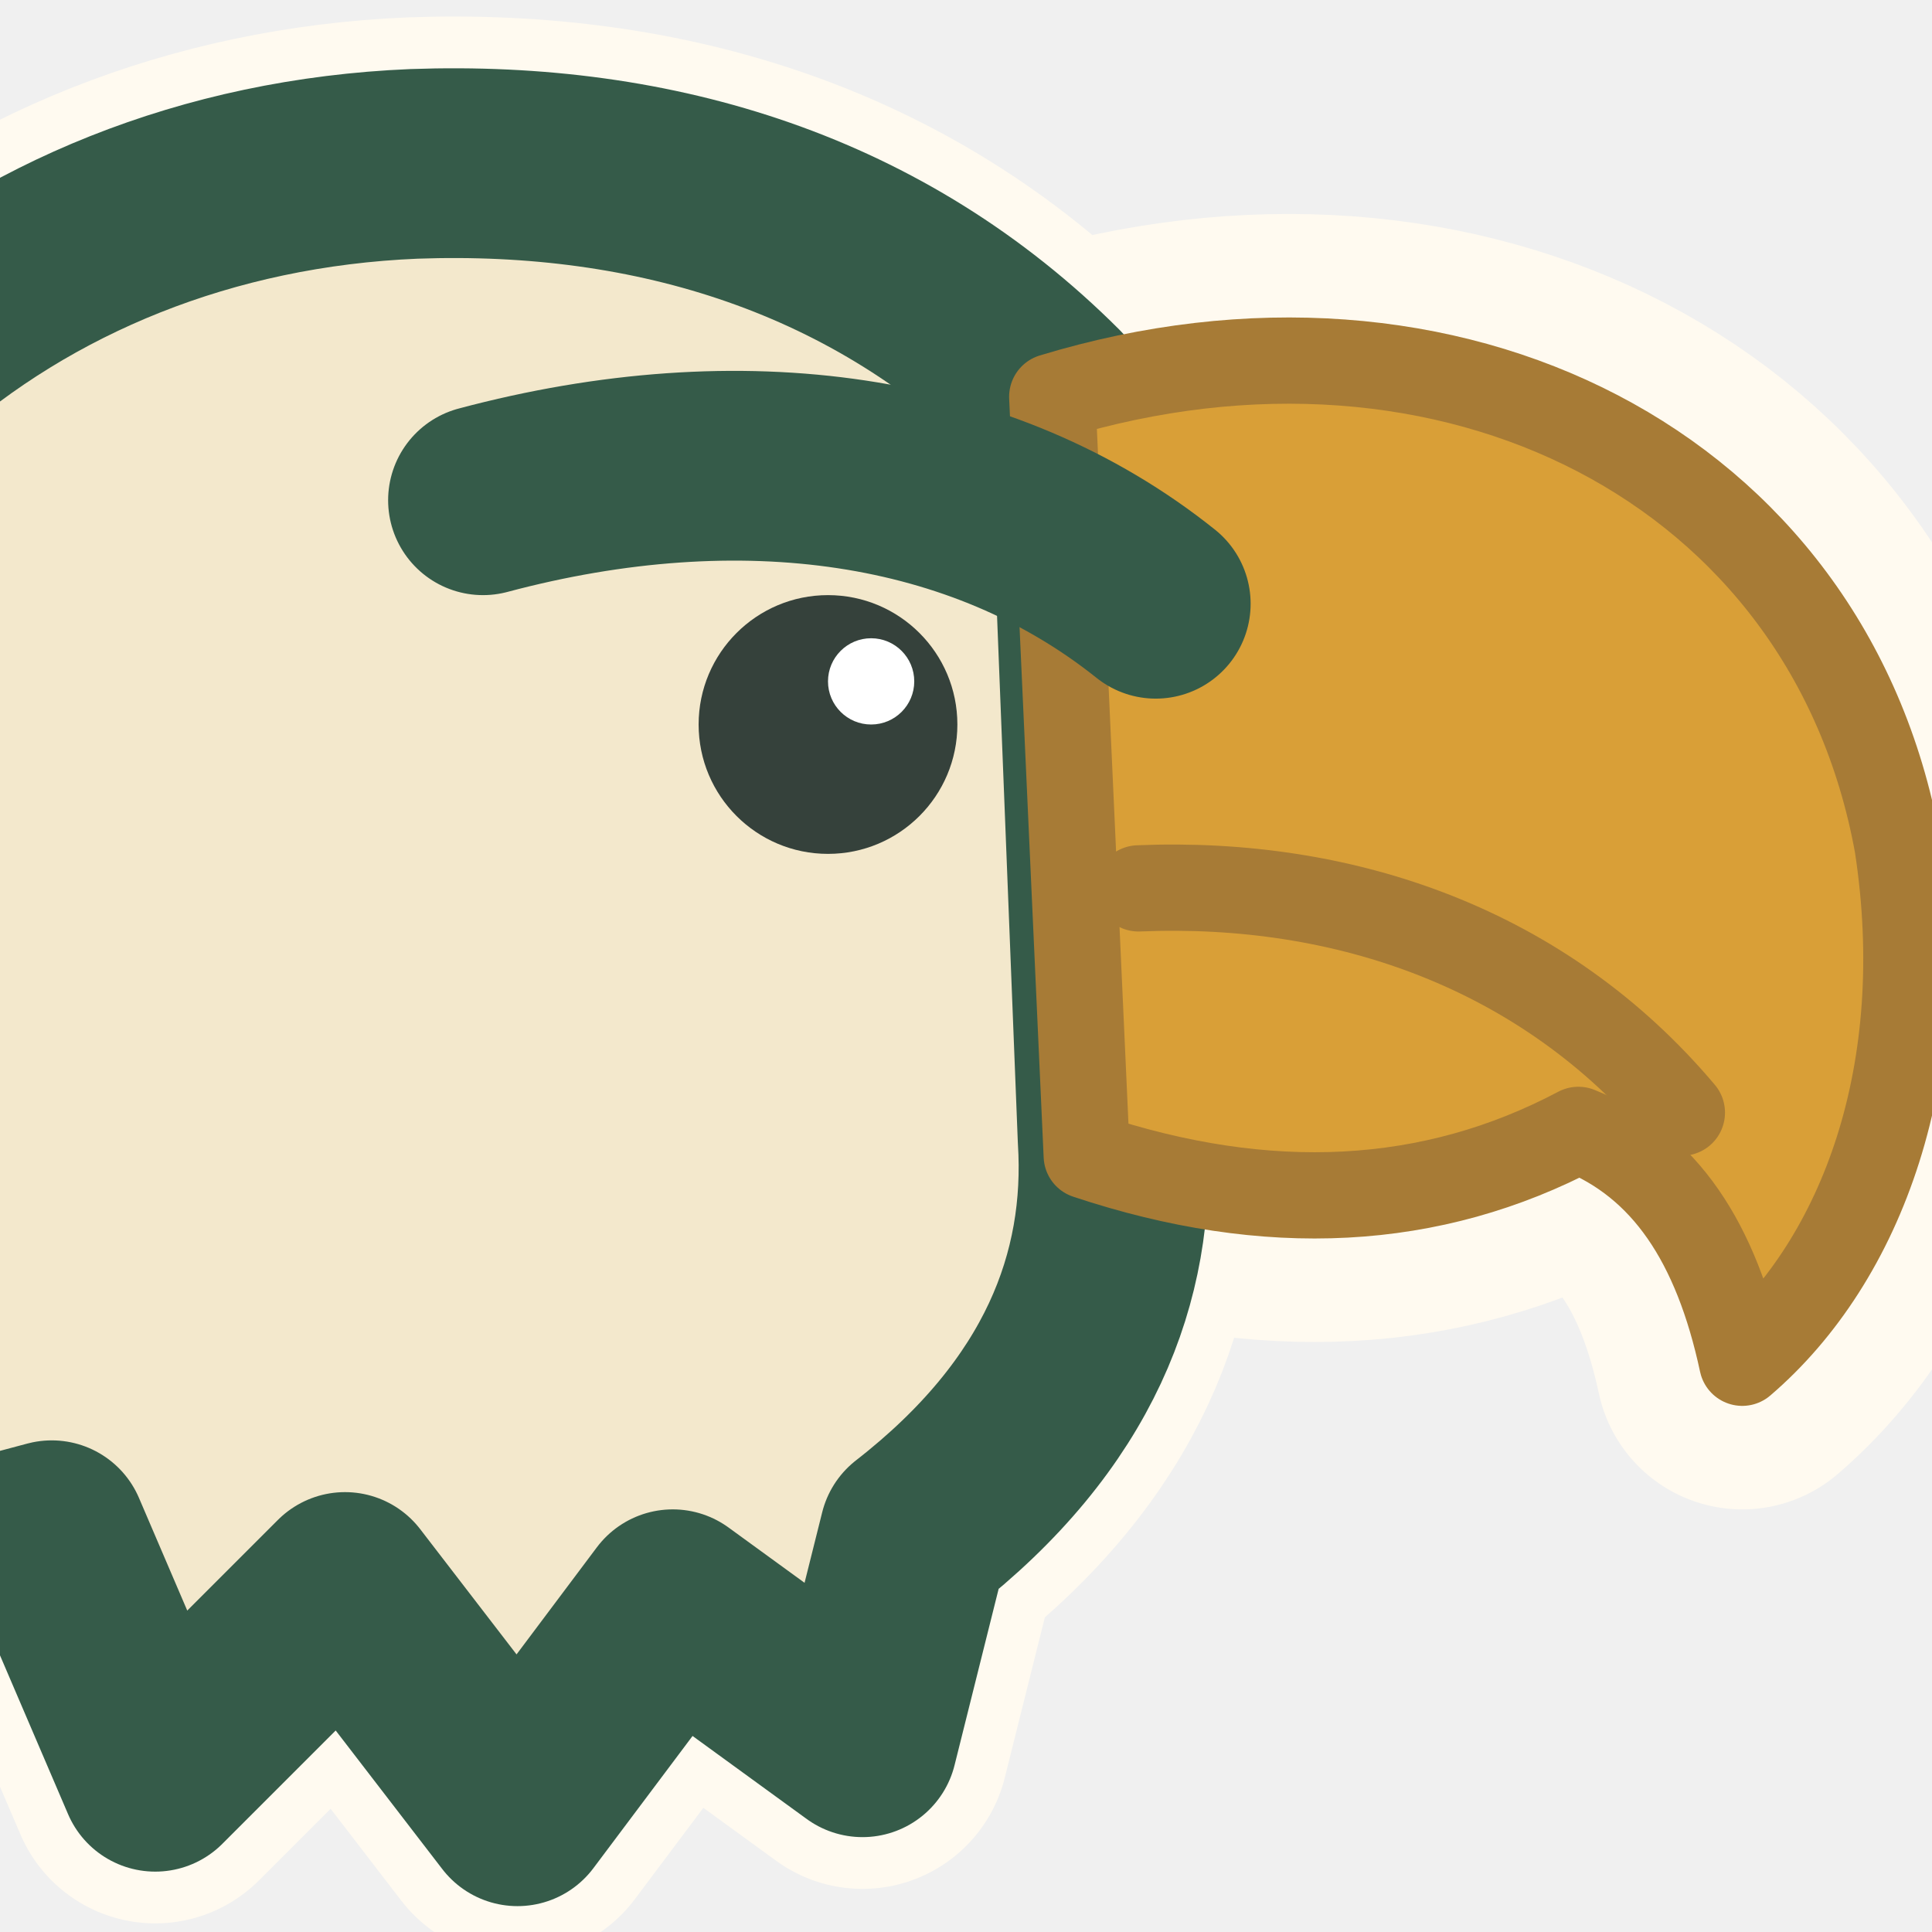
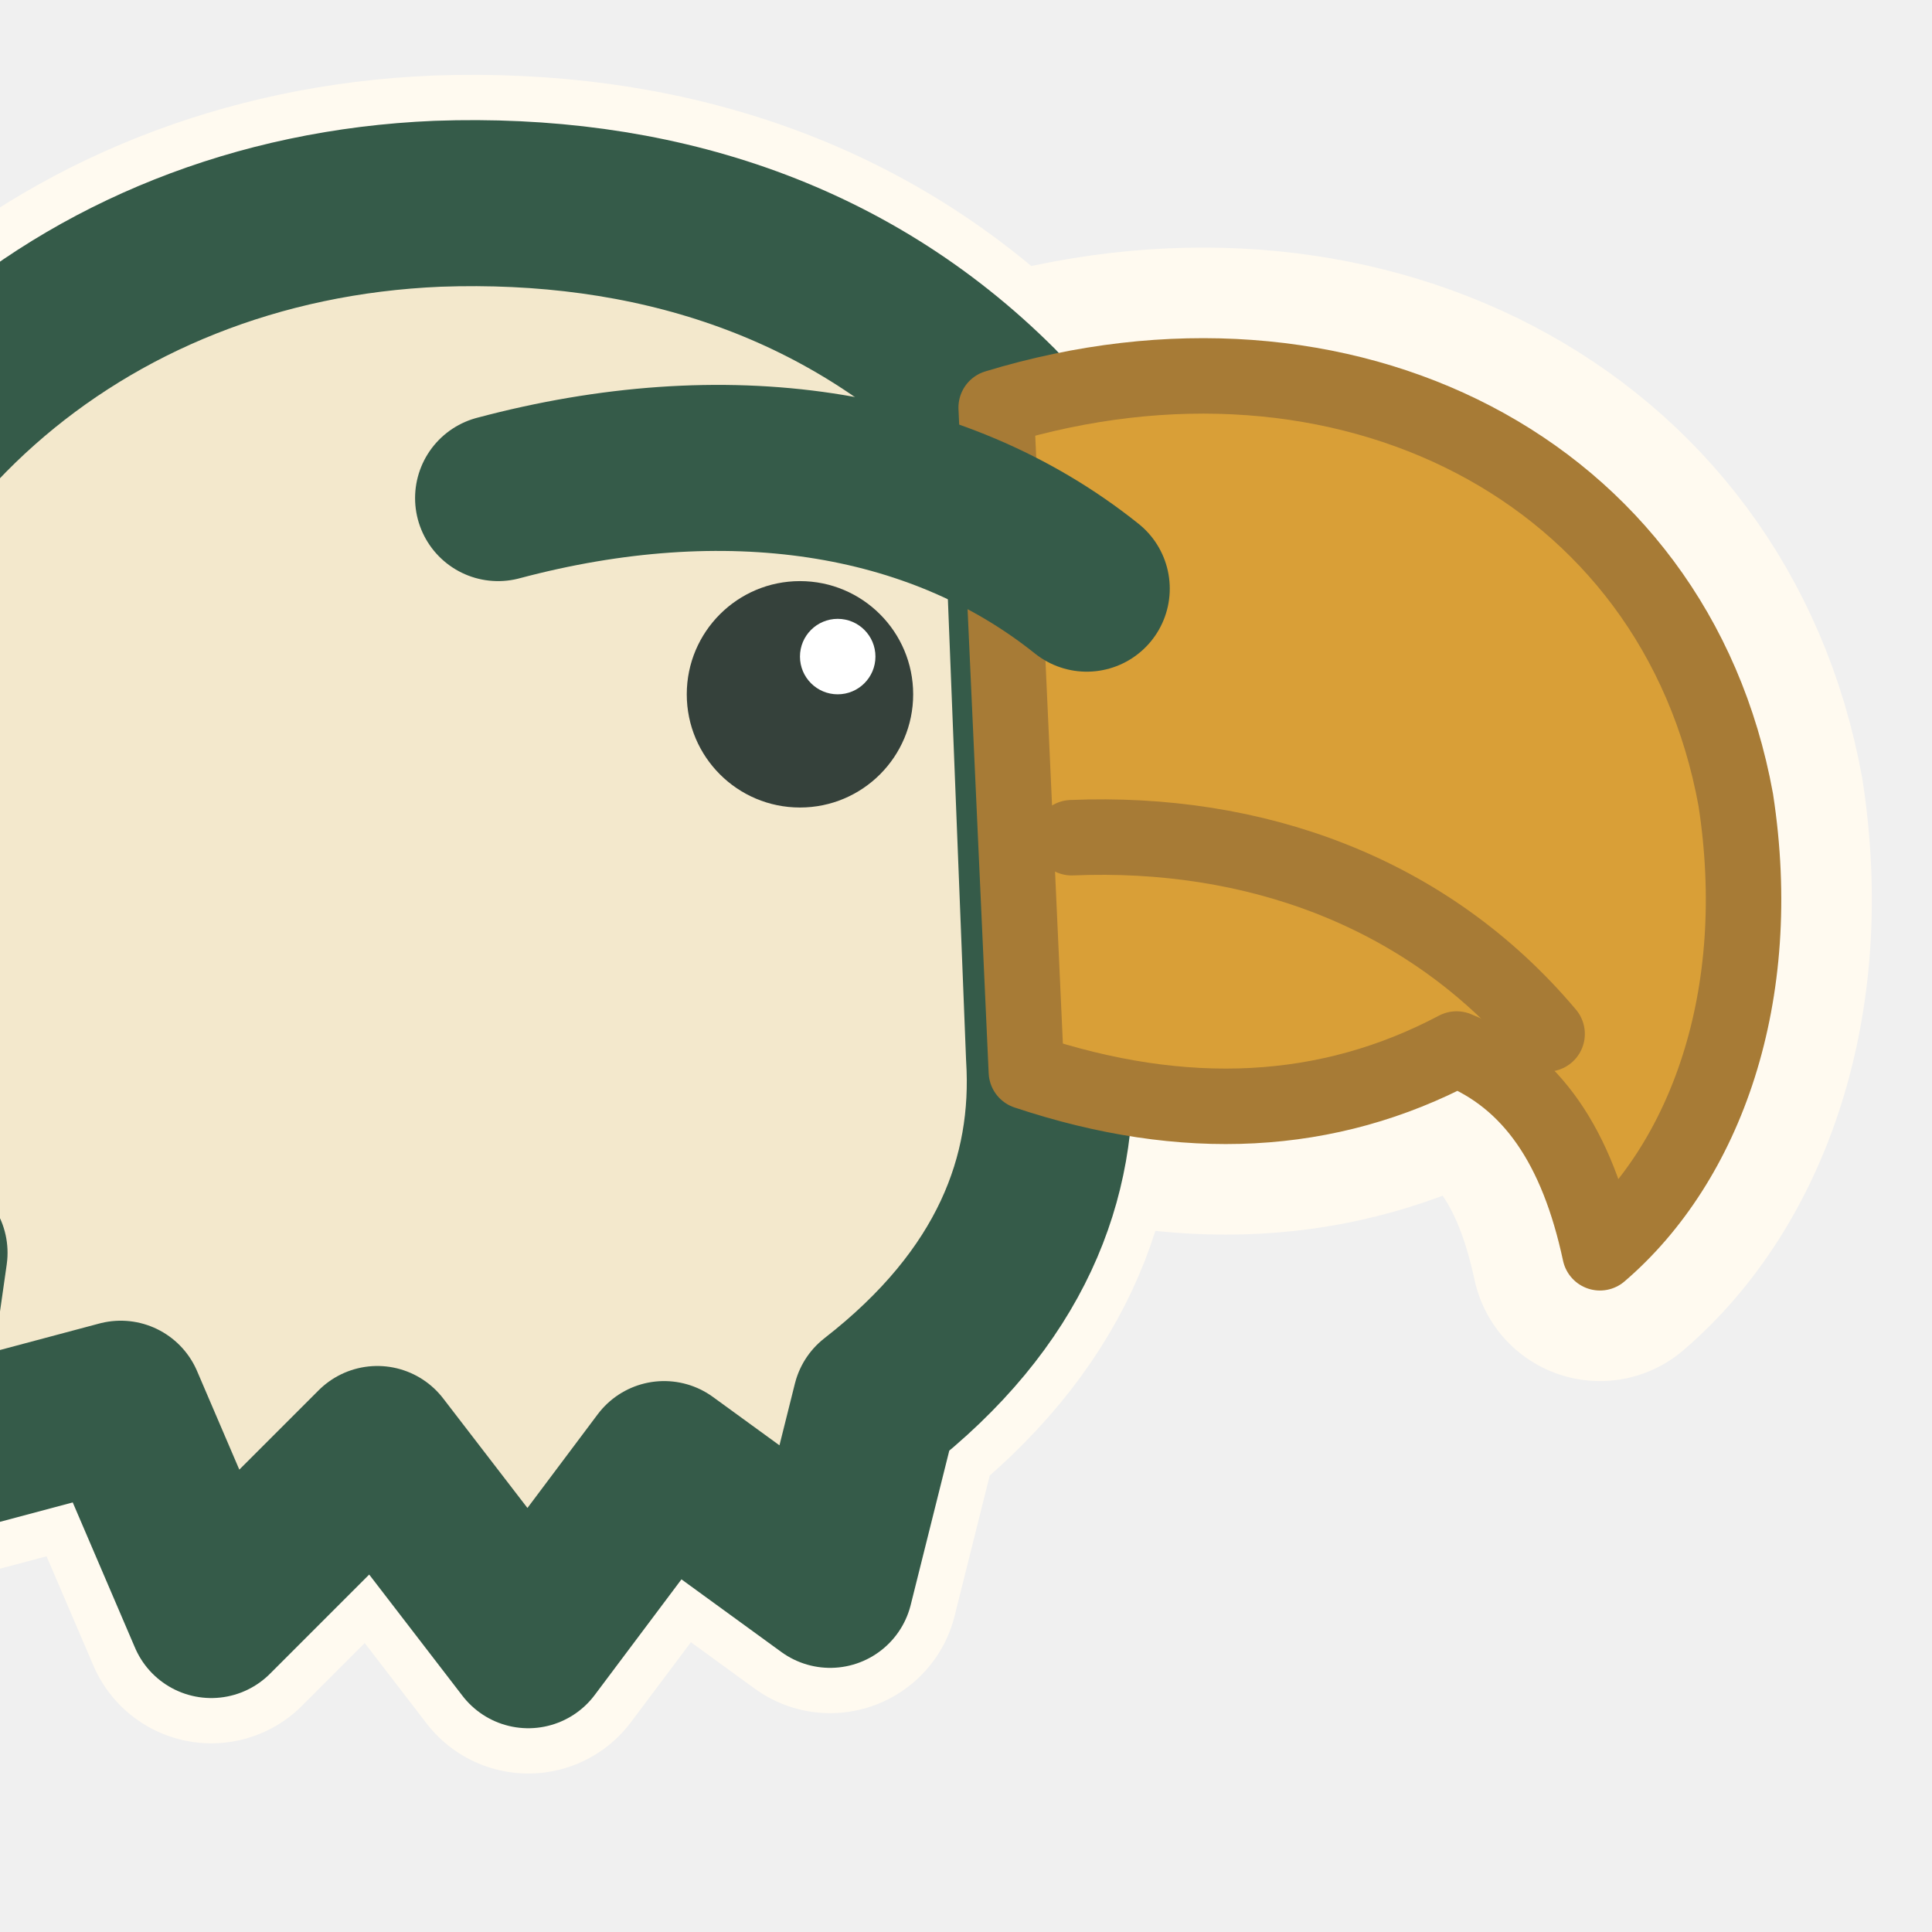
- <svg xmlns="http://www.w3.org/2000/svg" viewBox="9 4 22.4 22.4">
+ <svg xmlns="http://www.w3.org/2000/svg" viewBox="8 3.2 25.6 25.6">
  <g fill="#fffaf0" stroke="#fffaf0" stroke-width="3.4" stroke-linejoin="round">
    <path d="M21.2 8.6C19.2 6.6 16.6 5.8 13.8 5.9 9 6.1 5.4 9.4 4.8 13.8l-1.4 2.4 2.4.6-1.4 2.6 2.6.4-.4 2.8 3-.8 1.2 2.8 2.2-2.2 2 2.6 1.8-2.4 2.2 1.6.6-2.4c1.8-1.4 2.4-3 2.3-4.6l-.3-7.6Z" />
    <path d="M21.2 8.6c4.6-1.4 9 .8 9.8 5.2.4 2.6-.4 4.8-1.8 6-.3-1.4-.9-2.3-1.9-2.7-1.7.9-3.6 1-5.7.3Z" />
  </g>
  <g fill="none" stroke="#355b49" stroke-width="2.2" stroke-linecap="round" stroke-linejoin="round">
    <path fill="#f3e8cc" d="M21.2 8.6C19.2 6.6 16.6 5.8 13.8 5.9 9 6.1 5.4 9.4 4.8 13.8l-1.4 2.4 2.4.6-1.4 2.6 2.6.4-.4 2.8 3-.8 1.2 2.8 2.2-2.2 2 2.6 1.8-2.4 2.2 1.6.6-2.4c1.8-1.4 2.4-3 2.3-4.6l-.3-7.6Z" />
    <path fill="#d99f37" stroke="#a77b36" stroke-width="1" d="M21.2 8.6c4.6-1.4 9 .8 9.8 5.2.4 2.6-.4 4.8-1.8 6-.3-1.4-.9-2.3-1.9-2.7-1.7.9-3.6 1-5.7.3Z" />
    <path stroke="#a77b36" stroke-width="1" d="M22.2 14.3c2.4-.1 4.7.7 6.3 2.6" />
    <path stroke-width="2.2" d="M14.6 9.8c3-.8 5.8-.4 7.8 1.2" />
    <circle cx="18.6" cy="12.4" r="1.5" fill="#35413b" stroke="none" />
    <circle cx="19.1" cy="11.9" r=".5" fill="#fff" stroke="none" />
  </g>
</svg>
